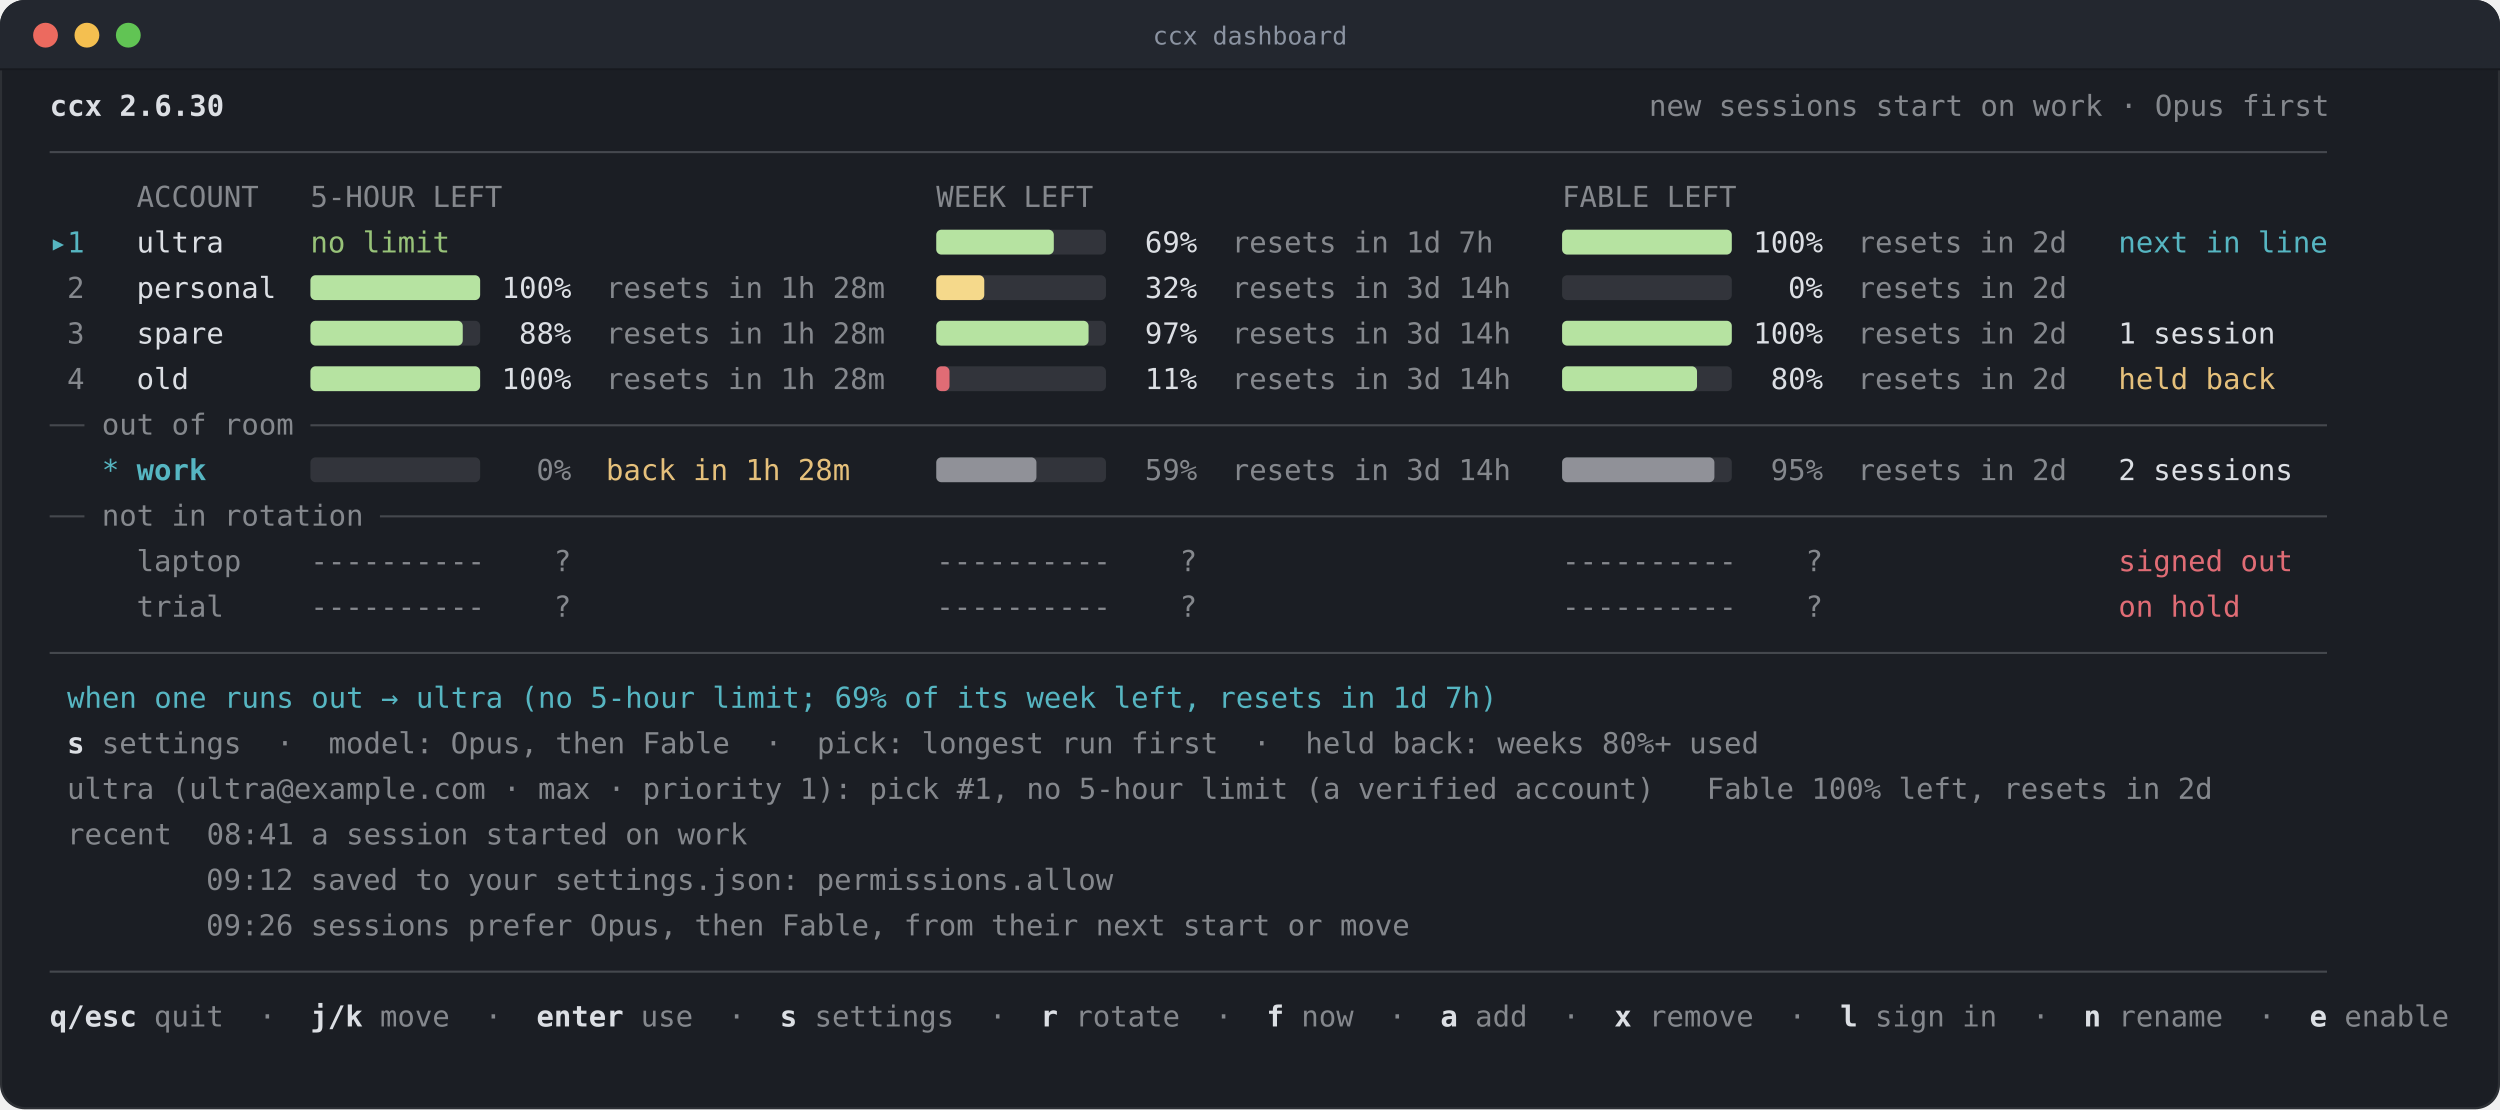
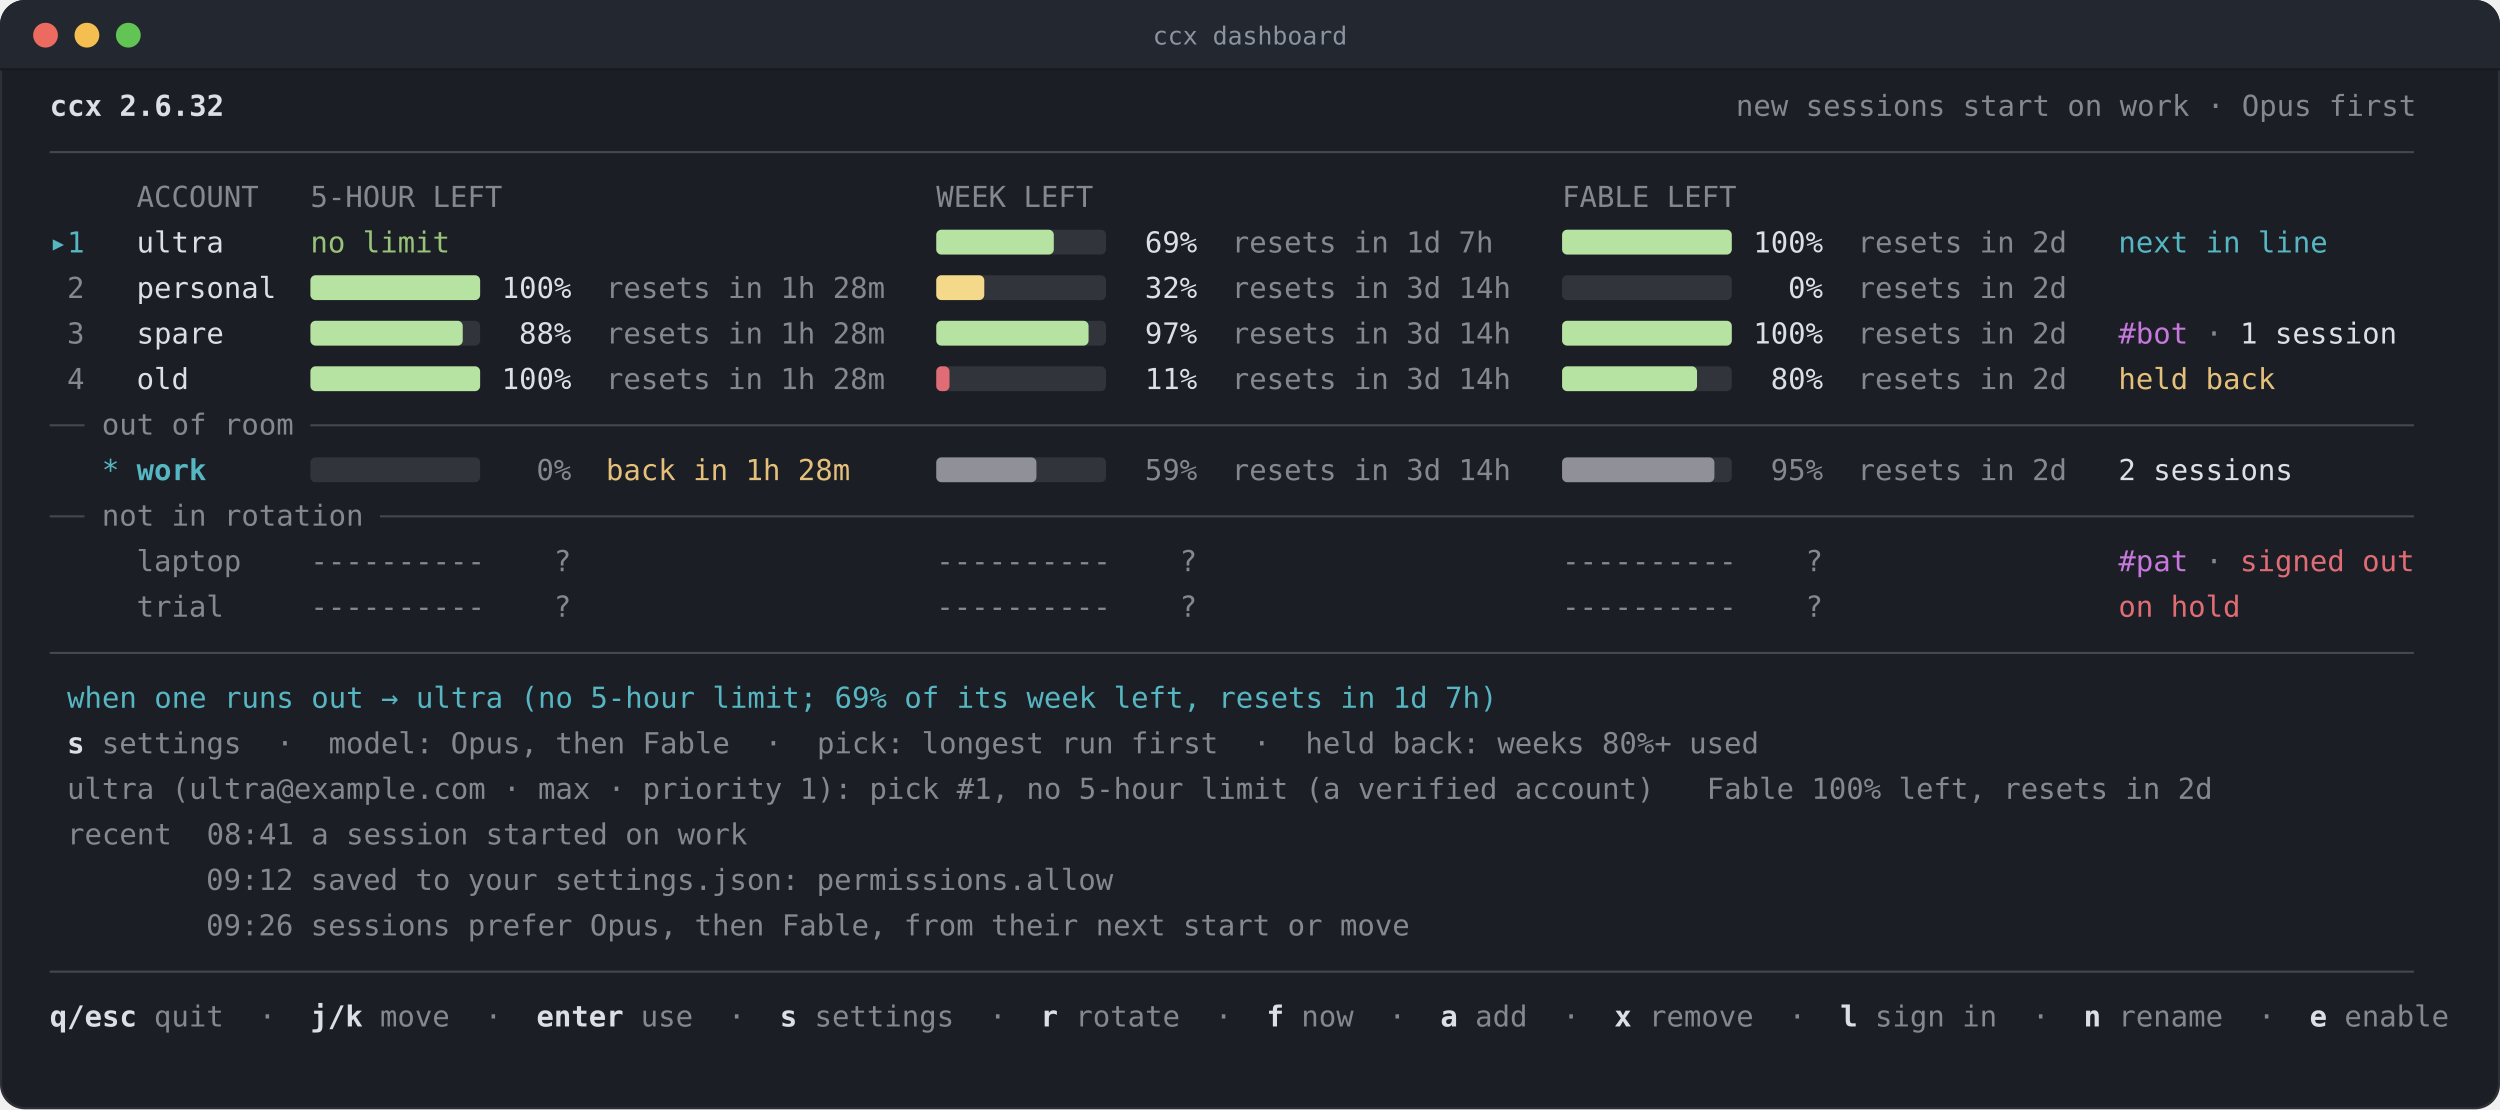
<svg xmlns="http://www.w3.org/2000/svg" width="1208" height="536" viewBox="0 0 1208 536" font-family="ui-monospace, SFMono-Regular, 'Cascadia Mono', Menlo, Consolas, 'DejaVu Sans Mono', monospace" font-size="14">
  <rect width="1208" height="536" rx="12" fill="#1b1e24" />
  <rect x="0.5" y="0.5" width="1207" height="535" rx="12" fill="none" stroke="#ffffff" stroke-opacity="0.08" />
  <path d="M0 12a12 12 0 0 1 12-12h1184a12 12 0 0 1 12 12v22H0z" fill="#23272f" />
  <rect y="33" width="1208" height="1" fill="#000000" opacity="0.35" />
  <circle cx="22" cy="17" r="6" fill="#ec6a5f" />
  <circle cx="42" cy="17" r="6" fill="#f4bf50" />
  <circle cx="62" cy="17" r="6" fill="#61c454" />
  <text x="604" y="21.5" fill="#8b93a1" font-size="12" text-anchor="middle">ccx dashboard</text>
-   <text x="24.0" y="56" fill="#dcdfe4" font-weight="700" textLength="84.0" lengthAdjust="spacingAndGlyphs" xml:space="preserve">ccx 2.6.30</text>
-   <text x="796.8" y="56" fill="#dcdfe4" opacity="0.55" textLength="327.6" lengthAdjust="spacingAndGlyphs" xml:space="preserve">new sessions start on work · Opus first</text>
-   <rect x="24.0" y="73.0" width="1100.4" height="1" fill="#dcdfe4" opacity="0.22" />
+   <text x="24.0" y="56" fill="#dcdfe4" font-weight="700" textLength="84.0" lengthAdjust="spacingAndGlyphs" xml:space="preserve">ccx 2.6.32</text>
+   <text x="838.8" y="56" fill="#dcdfe4" opacity="0.55" textLength="327.6" lengthAdjust="spacingAndGlyphs" xml:space="preserve">new sessions start on work · Opus first</text>
+   <rect x="24.0" y="73.0" width="1142.4" height="1" fill="#dcdfe4" opacity="0.22" />
  <text x="66.0" y="100" fill="#dcdfe4" opacity="0.55" textLength="58.8" lengthAdjust="spacingAndGlyphs" xml:space="preserve">ACCOUNT</text>
  <text x="150.0" y="100" fill="#dcdfe4" opacity="0.55" textLength="92.4" lengthAdjust="spacingAndGlyphs" xml:space="preserve">5-HOUR LEFT</text>
  <text x="452.4" y="100" fill="#dcdfe4" opacity="0.55" textLength="75.6" lengthAdjust="spacingAndGlyphs" xml:space="preserve">WEEK LEFT</text>
  <text x="754.8" y="100" fill="#dcdfe4" opacity="0.55" textLength="84.0" lengthAdjust="spacingAndGlyphs" xml:space="preserve">FABLE LEFT</text>
  <text x="24.0" y="122" fill="#56b6c2" textLength="16.8" lengthAdjust="spacingAndGlyphs" xml:space="preserve">▸1</text>
  <text x="66.0" y="122" fill="#dcdfe4" textLength="42.0" lengthAdjust="spacingAndGlyphs" xml:space="preserve">ultra</text>
  <text x="150.0" y="122" fill="#98c379" textLength="67.2" lengthAdjust="spacingAndGlyphs" xml:space="preserve">no limit</text>
  <rect x="452.4" y="111.0" width="82.0" height="12" rx="2.5" fill="#dcdfe4" opacity="0.12" />
  <rect x="452.4" y="111.0" width="56.8" height="12" rx="2.5" fill="#b6e3a1" />
  <text x="553.2" y="122" fill="#dcdfe4" textLength="25.2" lengthAdjust="spacingAndGlyphs" xml:space="preserve">69%</text>
  <text x="595.2" y="122" fill="#dcdfe4" opacity="0.55" textLength="126.0" lengthAdjust="spacingAndGlyphs" xml:space="preserve">resets in 1d 7h</text>
  <rect x="754.8" y="111.0" width="82.0" height="12" rx="2.5" fill="#dcdfe4" opacity="0.12" />
  <rect x="754.8" y="111.0" width="82.0" height="12" rx="2.5" fill="#b6e3a1" />
  <text x="847.2" y="122" fill="#dcdfe4" textLength="33.6" lengthAdjust="spacingAndGlyphs" xml:space="preserve">100%</text>
  <text x="897.6" y="122" fill="#dcdfe4" opacity="0.55" textLength="100.8" lengthAdjust="spacingAndGlyphs" xml:space="preserve">resets in 2d</text>
  <text x="1023.6" y="122" fill="#56b6c2" textLength="100.8" lengthAdjust="spacingAndGlyphs" xml:space="preserve">next in line</text>
  <text x="32.4" y="144" fill="#dcdfe4" opacity="0.55" textLength="8.4" lengthAdjust="spacingAndGlyphs" xml:space="preserve">2</text>
  <text x="66.0" y="144" fill="#dcdfe4" textLength="67.2" lengthAdjust="spacingAndGlyphs" xml:space="preserve">personal</text>
  <rect x="150.0" y="133.0" width="82.0" height="12" rx="2.5" fill="#dcdfe4" opacity="0.12" />
  <rect x="150.0" y="133.0" width="82.0" height="12" rx="2.5" fill="#b6e3a1" />
  <text x="242.4" y="144" fill="#dcdfe4" textLength="33.6" lengthAdjust="spacingAndGlyphs" xml:space="preserve">100%</text>
  <text x="292.8" y="144" fill="#dcdfe4" opacity="0.55" textLength="134.4" lengthAdjust="spacingAndGlyphs" xml:space="preserve">resets in 1h 28m</text>
  <rect x="452.4" y="133.0" width="82.0" height="12" rx="2.5" fill="#dcdfe4" opacity="0.12" />
  <rect x="452.4" y="133.0" width="23.2" height="12" rx="2.5" fill="#f5d98b" />
  <text x="553.2" y="144" fill="#dcdfe4" textLength="25.2" lengthAdjust="spacingAndGlyphs" xml:space="preserve">32%</text>
  <text x="595.2" y="144" fill="#dcdfe4" opacity="0.55" textLength="134.4" lengthAdjust="spacingAndGlyphs" xml:space="preserve">resets in 3d 14h</text>
  <rect x="754.8" y="133.0" width="82.0" height="12" rx="2.5" fill="#dcdfe4" opacity="0.12" />
  <text x="864.0" y="144" fill="#dcdfe4" textLength="16.8" lengthAdjust="spacingAndGlyphs" xml:space="preserve">0%</text>
  <text x="897.6" y="144" fill="#dcdfe4" opacity="0.55" textLength="100.8" lengthAdjust="spacingAndGlyphs" xml:space="preserve">resets in 2d</text>
  <text x="32.4" y="166" fill="#dcdfe4" opacity="0.55" textLength="8.4" lengthAdjust="spacingAndGlyphs" xml:space="preserve">3</text>
  <text x="66.0" y="166" fill="#dcdfe4" textLength="42.0" lengthAdjust="spacingAndGlyphs" xml:space="preserve">spare</text>
  <rect x="150.0" y="155.0" width="82.0" height="12" rx="2.5" fill="#dcdfe4" opacity="0.12" />
  <rect x="150.0" y="155.0" width="73.6" height="12" rx="2.5" fill="#b6e3a1" />
  <text x="250.8" y="166" fill="#dcdfe4" textLength="25.2" lengthAdjust="spacingAndGlyphs" xml:space="preserve">88%</text>
  <text x="292.8" y="166" fill="#dcdfe4" opacity="0.55" textLength="134.4" lengthAdjust="spacingAndGlyphs" xml:space="preserve">resets in 1h 28m</text>
  <rect x="452.4" y="155.0" width="82.0" height="12" rx="2.5" fill="#dcdfe4" opacity="0.12" />
  <rect x="452.4" y="155.0" width="73.6" height="12" rx="2.5" fill="#b6e3a1" />
  <text x="553.2" y="166" fill="#dcdfe4" textLength="25.2" lengthAdjust="spacingAndGlyphs" xml:space="preserve">97%</text>
  <text x="595.2" y="166" fill="#dcdfe4" opacity="0.55" textLength="134.4" lengthAdjust="spacingAndGlyphs" xml:space="preserve">resets in 3d 14h</text>
  <rect x="754.8" y="155.0" width="82.0" height="12" rx="2.5" fill="#dcdfe4" opacity="0.12" />
  <rect x="754.8" y="155.0" width="82.0" height="12" rx="2.5" fill="#b6e3a1" />
  <text x="847.2" y="166" fill="#dcdfe4" textLength="33.6" lengthAdjust="spacingAndGlyphs" xml:space="preserve">100%</text>
  <text x="897.6" y="166" fill="#dcdfe4" opacity="0.55" textLength="100.8" lengthAdjust="spacingAndGlyphs" xml:space="preserve">resets in 2d</text>
-   <text x="1023.6" y="166" fill="#dcdfe4" textLength="75.6" lengthAdjust="spacingAndGlyphs" xml:space="preserve">1 session</text>
+   <text x="1023.6" y="166" fill="#c678dd" textLength="33.6" lengthAdjust="spacingAndGlyphs" xml:space="preserve">#bot</text>
+   <text x="1065.6" y="166" fill="#dcdfe4" opacity="0.55" textLength="8.4" lengthAdjust="spacingAndGlyphs" xml:space="preserve">·</text>
+   <text x="1082.4" y="166" fill="#dcdfe4" textLength="75.6" lengthAdjust="spacingAndGlyphs" xml:space="preserve">1 session</text>
  <text x="32.4" y="188" fill="#dcdfe4" opacity="0.55" textLength="8.4" lengthAdjust="spacingAndGlyphs" xml:space="preserve">4</text>
  <text x="66.0" y="188" fill="#dcdfe4" textLength="25.2" lengthAdjust="spacingAndGlyphs" xml:space="preserve">old</text>
  <rect x="150.0" y="177.0" width="82.0" height="12" rx="2.5" fill="#dcdfe4" opacity="0.12" />
  <rect x="150.0" y="177.0" width="82.0" height="12" rx="2.5" fill="#b6e3a1" />
  <text x="242.4" y="188" fill="#dcdfe4" textLength="33.6" lengthAdjust="spacingAndGlyphs" xml:space="preserve">100%</text>
  <text x="292.8" y="188" fill="#dcdfe4" opacity="0.55" textLength="134.4" lengthAdjust="spacingAndGlyphs" xml:space="preserve">resets in 1h 28m</text>
  <rect x="452.4" y="177.0" width="82.0" height="12" rx="2.5" fill="#dcdfe4" opacity="0.12" />
  <rect x="452.4" y="177.0" width="6.4" height="12" rx="2.5" fill="#e06c75" />
  <text x="553.2" y="188" fill="#dcdfe4" textLength="25.2" lengthAdjust="spacingAndGlyphs" xml:space="preserve">11%</text>
  <text x="595.2" y="188" fill="#dcdfe4" opacity="0.55" textLength="134.4" lengthAdjust="spacingAndGlyphs" xml:space="preserve">resets in 3d 14h</text>
  <rect x="754.8" y="177.0" width="82.0" height="12" rx="2.5" fill="#dcdfe4" opacity="0.12" />
  <rect x="754.8" y="177.0" width="65.2" height="12" rx="2.5" fill="#b6e3a1" />
  <text x="855.6" y="188" fill="#dcdfe4" textLength="25.2" lengthAdjust="spacingAndGlyphs" xml:space="preserve">80%</text>
  <text x="897.6" y="188" fill="#dcdfe4" opacity="0.55" textLength="100.8" lengthAdjust="spacingAndGlyphs" xml:space="preserve">resets in 2d</text>
  <text x="1023.6" y="188" fill="#e5c07b" textLength="75.6" lengthAdjust="spacingAndGlyphs" xml:space="preserve">held back</text>
  <rect x="24.0" y="205.0" width="16.8" height="1" fill="#dcdfe4" opacity="0.22" />
  <text x="49.2" y="210" fill="#dcdfe4" opacity="0.55" textLength="92.4" lengthAdjust="spacingAndGlyphs" xml:space="preserve">out of room</text>
-   <rect x="150.0" y="205.0" width="974.4" height="1" fill="#dcdfe4" opacity="0.22" />
+   <rect x="150.0" y="205.0" width="1016.4" height="1" fill="#dcdfe4" opacity="0.22" />
  <text x="49.2" y="232" fill="#56b6c2" textLength="8.4" lengthAdjust="spacingAndGlyphs" xml:space="preserve">*</text>
  <text x="66.0" y="232" fill="#56b6c2" font-weight="700" textLength="33.6" lengthAdjust="spacingAndGlyphs" xml:space="preserve">work</text>
  <rect x="150.0" y="221.0" width="82.0" height="12" rx="2.5" fill="#dcdfe4" opacity="0.12" />
  <text x="259.2" y="232" fill="#dcdfe4" opacity="0.55" textLength="16.8" lengthAdjust="spacingAndGlyphs" xml:space="preserve">0%</text>
  <text x="292.8" y="232" fill="#e5c07b" textLength="117.6" lengthAdjust="spacingAndGlyphs" xml:space="preserve">back in 1h 28m</text>
  <rect x="452.4" y="221.0" width="82.0" height="12" rx="2.5" fill="#dcdfe4" opacity="0.12" />
  <rect x="452.4" y="221.0" width="48.4" height="12" rx="2.5" fill="#dcdfe4" opacity="0.55" />
  <text x="553.2" y="232" fill="#dcdfe4" opacity="0.55" textLength="25.2" lengthAdjust="spacingAndGlyphs" xml:space="preserve">59%</text>
  <text x="595.2" y="232" fill="#dcdfe4" opacity="0.55" textLength="134.4" lengthAdjust="spacingAndGlyphs" xml:space="preserve">resets in 3d 14h</text>
  <rect x="754.8" y="221.0" width="82.0" height="12" rx="2.5" fill="#dcdfe4" opacity="0.12" />
  <rect x="754.8" y="221.0" width="73.6" height="12" rx="2.5" fill="#dcdfe4" opacity="0.55" />
  <text x="855.6" y="232" fill="#dcdfe4" opacity="0.55" textLength="25.2" lengthAdjust="spacingAndGlyphs" xml:space="preserve">95%</text>
  <text x="897.6" y="232" fill="#dcdfe4" opacity="0.55" textLength="100.8" lengthAdjust="spacingAndGlyphs" xml:space="preserve">resets in 2d</text>
  <text x="1023.6" y="232" fill="#dcdfe4" textLength="84.0" lengthAdjust="spacingAndGlyphs" xml:space="preserve">2 sessions</text>
  <rect x="24.0" y="249.0" width="16.8" height="1" fill="#dcdfe4" opacity="0.22" />
  <text x="49.2" y="254" fill="#dcdfe4" opacity="0.55" textLength="126.0" lengthAdjust="spacingAndGlyphs" xml:space="preserve">not in rotation</text>
-   <rect x="183.6" y="249.0" width="940.8" height="1" fill="#dcdfe4" opacity="0.22" />
+   <rect x="183.6" y="249.0" width="982.8" height="1" fill="#dcdfe4" opacity="0.22" />
  <text x="66.0" y="276" fill="#dcdfe4" opacity="0.55" textLength="50.4" lengthAdjust="spacingAndGlyphs" xml:space="preserve">laptop</text>
  <text x="150.0" y="276" fill="#dcdfe4" opacity="0.55" textLength="84.0" lengthAdjust="spacingAndGlyphs" xml:space="preserve">----------</text>
  <text x="267.6" y="276" fill="#dcdfe4" opacity="0.55" textLength="8.4" lengthAdjust="spacingAndGlyphs" xml:space="preserve">?</text>
  <text x="452.4" y="276" fill="#dcdfe4" opacity="0.55" textLength="84.0" lengthAdjust="spacingAndGlyphs" xml:space="preserve">----------</text>
  <text x="570.0" y="276" fill="#dcdfe4" opacity="0.55" textLength="8.4" lengthAdjust="spacingAndGlyphs" xml:space="preserve">?</text>
  <text x="754.8" y="276" fill="#dcdfe4" opacity="0.55" textLength="84.0" lengthAdjust="spacingAndGlyphs" xml:space="preserve">----------</text>
  <text x="872.4" y="276" fill="#dcdfe4" opacity="0.55" textLength="8.4" lengthAdjust="spacingAndGlyphs" xml:space="preserve">?</text>
-   <text x="1023.6" y="276" fill="#e06c75" textLength="84.0" lengthAdjust="spacingAndGlyphs" xml:space="preserve">signed out</text>
+   <text x="1023.6" y="276" fill="#c678dd" textLength="33.6" lengthAdjust="spacingAndGlyphs" xml:space="preserve">#pat</text>
+   <text x="1065.6" y="276" fill="#dcdfe4" opacity="0.55" textLength="8.4" lengthAdjust="spacingAndGlyphs" xml:space="preserve">·</text>
+   <text x="1082.4" y="276" fill="#e06c75" textLength="84.0" lengthAdjust="spacingAndGlyphs" xml:space="preserve">signed out</text>
  <text x="66.0" y="298" fill="#dcdfe4" opacity="0.55" textLength="42.0" lengthAdjust="spacingAndGlyphs" xml:space="preserve">trial</text>
  <text x="150.0" y="298" fill="#dcdfe4" opacity="0.55" textLength="84.0" lengthAdjust="spacingAndGlyphs" xml:space="preserve">----------</text>
  <text x="267.6" y="298" fill="#dcdfe4" opacity="0.55" textLength="8.4" lengthAdjust="spacingAndGlyphs" xml:space="preserve">?</text>
  <text x="452.4" y="298" fill="#dcdfe4" opacity="0.55" textLength="84.0" lengthAdjust="spacingAndGlyphs" xml:space="preserve">----------</text>
  <text x="570.0" y="298" fill="#dcdfe4" opacity="0.55" textLength="8.4" lengthAdjust="spacingAndGlyphs" xml:space="preserve">?</text>
  <text x="754.8" y="298" fill="#dcdfe4" opacity="0.55" textLength="84.0" lengthAdjust="spacingAndGlyphs" xml:space="preserve">----------</text>
  <text x="872.4" y="298" fill="#dcdfe4" opacity="0.55" textLength="8.4" lengthAdjust="spacingAndGlyphs" xml:space="preserve">?</text>
  <text x="1023.6" y="298" fill="#e06c75" textLength="58.8" lengthAdjust="spacingAndGlyphs" xml:space="preserve">on hold</text>
-   <rect x="24.0" y="315.0" width="1100.4" height="1" fill="#dcdfe4" opacity="0.22" />
+   <rect x="24.0" y="315.0" width="1142.4" height="1" fill="#dcdfe4" opacity="0.22" />
  <text x="32.4" y="342" fill="#56b6c2" textLength="688.8" lengthAdjust="spacingAndGlyphs" xml:space="preserve">when one runs out → ultra (no 5-hour limit; 69% of its week left, resets in 1d 7h)</text>
  <text x="32.4" y="364" fill="#dcdfe4" font-weight="700" textLength="8.4" lengthAdjust="spacingAndGlyphs" xml:space="preserve">s</text>
  <text x="49.2" y="364" fill="#dcdfe4" opacity="0.55" textLength="798.0" lengthAdjust="spacingAndGlyphs" xml:space="preserve">settings  ·  model: Opus, then Fable  ·  pick: longest run first  ·  held back: weeks 80%+ used</text>
  <text x="32.4" y="386" fill="#dcdfe4" opacity="0.55" textLength="1033.2" lengthAdjust="spacingAndGlyphs" xml:space="preserve">ultra (ultra@example.com · max · priority 1): pick #1, no 5-hour limit (a verified account)   Fable 100% left, resets in 2d</text>
  <text x="32.4" y="408" fill="#dcdfe4" opacity="0.55" textLength="327.6" lengthAdjust="spacingAndGlyphs" xml:space="preserve">recent  08:41 a session started on work</text>
  <text x="99.6" y="430" fill="#dcdfe4" opacity="0.55" textLength="436.8" lengthAdjust="spacingAndGlyphs" xml:space="preserve">09:12 saved to your settings.json: permissions.allow</text>
  <text x="99.6" y="452" fill="#dcdfe4" opacity="0.55" textLength="579.6" lengthAdjust="spacingAndGlyphs" xml:space="preserve">09:26 sessions prefer Opus, then Fable, from their next start or move</text>
-   <rect x="24.0" y="469.0" width="1100.4" height="1" fill="#dcdfe4" opacity="0.22" />
+   <rect x="24.0" y="469.0" width="1142.4" height="1" fill="#dcdfe4" opacity="0.22" />
  <text x="24.0" y="496" fill="#dcdfe4" font-weight="700" textLength="42.0" lengthAdjust="spacingAndGlyphs" xml:space="preserve">q/esc</text>
  <text x="74.4" y="496" fill="#dcdfe4" opacity="0.55" textLength="58.8" lengthAdjust="spacingAndGlyphs" xml:space="preserve">quit  ·</text>
  <text x="150.0" y="496" fill="#dcdfe4" font-weight="700" textLength="25.2" lengthAdjust="spacingAndGlyphs" xml:space="preserve">j/k</text>
  <text x="183.6" y="496" fill="#dcdfe4" opacity="0.55" textLength="58.8" lengthAdjust="spacingAndGlyphs" xml:space="preserve">move  ·</text>
  <text x="259.2" y="496" fill="#dcdfe4" font-weight="700" textLength="42.0" lengthAdjust="spacingAndGlyphs" xml:space="preserve">enter</text>
  <text x="309.6" y="496" fill="#dcdfe4" opacity="0.55" textLength="50.4" lengthAdjust="spacingAndGlyphs" xml:space="preserve">use  ·</text>
  <text x="376.8" y="496" fill="#dcdfe4" font-weight="700" textLength="8.4" lengthAdjust="spacingAndGlyphs" xml:space="preserve">s</text>
  <text x="393.6" y="496" fill="#dcdfe4" opacity="0.55" textLength="92.4" lengthAdjust="spacingAndGlyphs" xml:space="preserve">settings  ·</text>
  <text x="502.8" y="496" fill="#dcdfe4" font-weight="700" textLength="8.4" lengthAdjust="spacingAndGlyphs" xml:space="preserve">r</text>
  <text x="519.6" y="496" fill="#dcdfe4" opacity="0.55" textLength="75.6" lengthAdjust="spacingAndGlyphs" xml:space="preserve">rotate  ·</text>
  <text x="612.0" y="496" fill="#dcdfe4" font-weight="700" textLength="8.4" lengthAdjust="spacingAndGlyphs" xml:space="preserve">f</text>
  <text x="628.8" y="496" fill="#dcdfe4" opacity="0.55" textLength="50.4" lengthAdjust="spacingAndGlyphs" xml:space="preserve">now  ·</text>
  <text x="696.0" y="496" fill="#dcdfe4" font-weight="700" textLength="8.4" lengthAdjust="spacingAndGlyphs" xml:space="preserve">a</text>
  <text x="712.8" y="496" fill="#dcdfe4" opacity="0.55" textLength="50.4" lengthAdjust="spacingAndGlyphs" xml:space="preserve">add  ·</text>
  <text x="780.0" y="496" fill="#dcdfe4" font-weight="700" textLength="8.4" lengthAdjust="spacingAndGlyphs" xml:space="preserve">x</text>
  <text x="796.8" y="496" fill="#dcdfe4" opacity="0.55" textLength="75.6" lengthAdjust="spacingAndGlyphs" xml:space="preserve">remove  ·</text>
  <text x="889.2" y="496" fill="#dcdfe4" font-weight="700" textLength="8.4" lengthAdjust="spacingAndGlyphs" xml:space="preserve">l</text>
  <text x="906.0" y="496" fill="#dcdfe4" opacity="0.55" textLength="84.0" lengthAdjust="spacingAndGlyphs" xml:space="preserve">sign in  ·</text>
  <text x="1006.8" y="496" fill="#dcdfe4" font-weight="700" textLength="8.4" lengthAdjust="spacingAndGlyphs" xml:space="preserve">n</text>
  <text x="1023.6" y="496" fill="#dcdfe4" opacity="0.55" textLength="75.6" lengthAdjust="spacingAndGlyphs" xml:space="preserve">rename  ·</text>
  <text x="1116.0" y="496" fill="#dcdfe4" font-weight="700" textLength="8.4" lengthAdjust="spacingAndGlyphs" xml:space="preserve">e</text>
  <text x="1132.8" y="496" fill="#dcdfe4" opacity="0.55" textLength="50.4" lengthAdjust="spacingAndGlyphs" xml:space="preserve">enable</text>
</svg>
